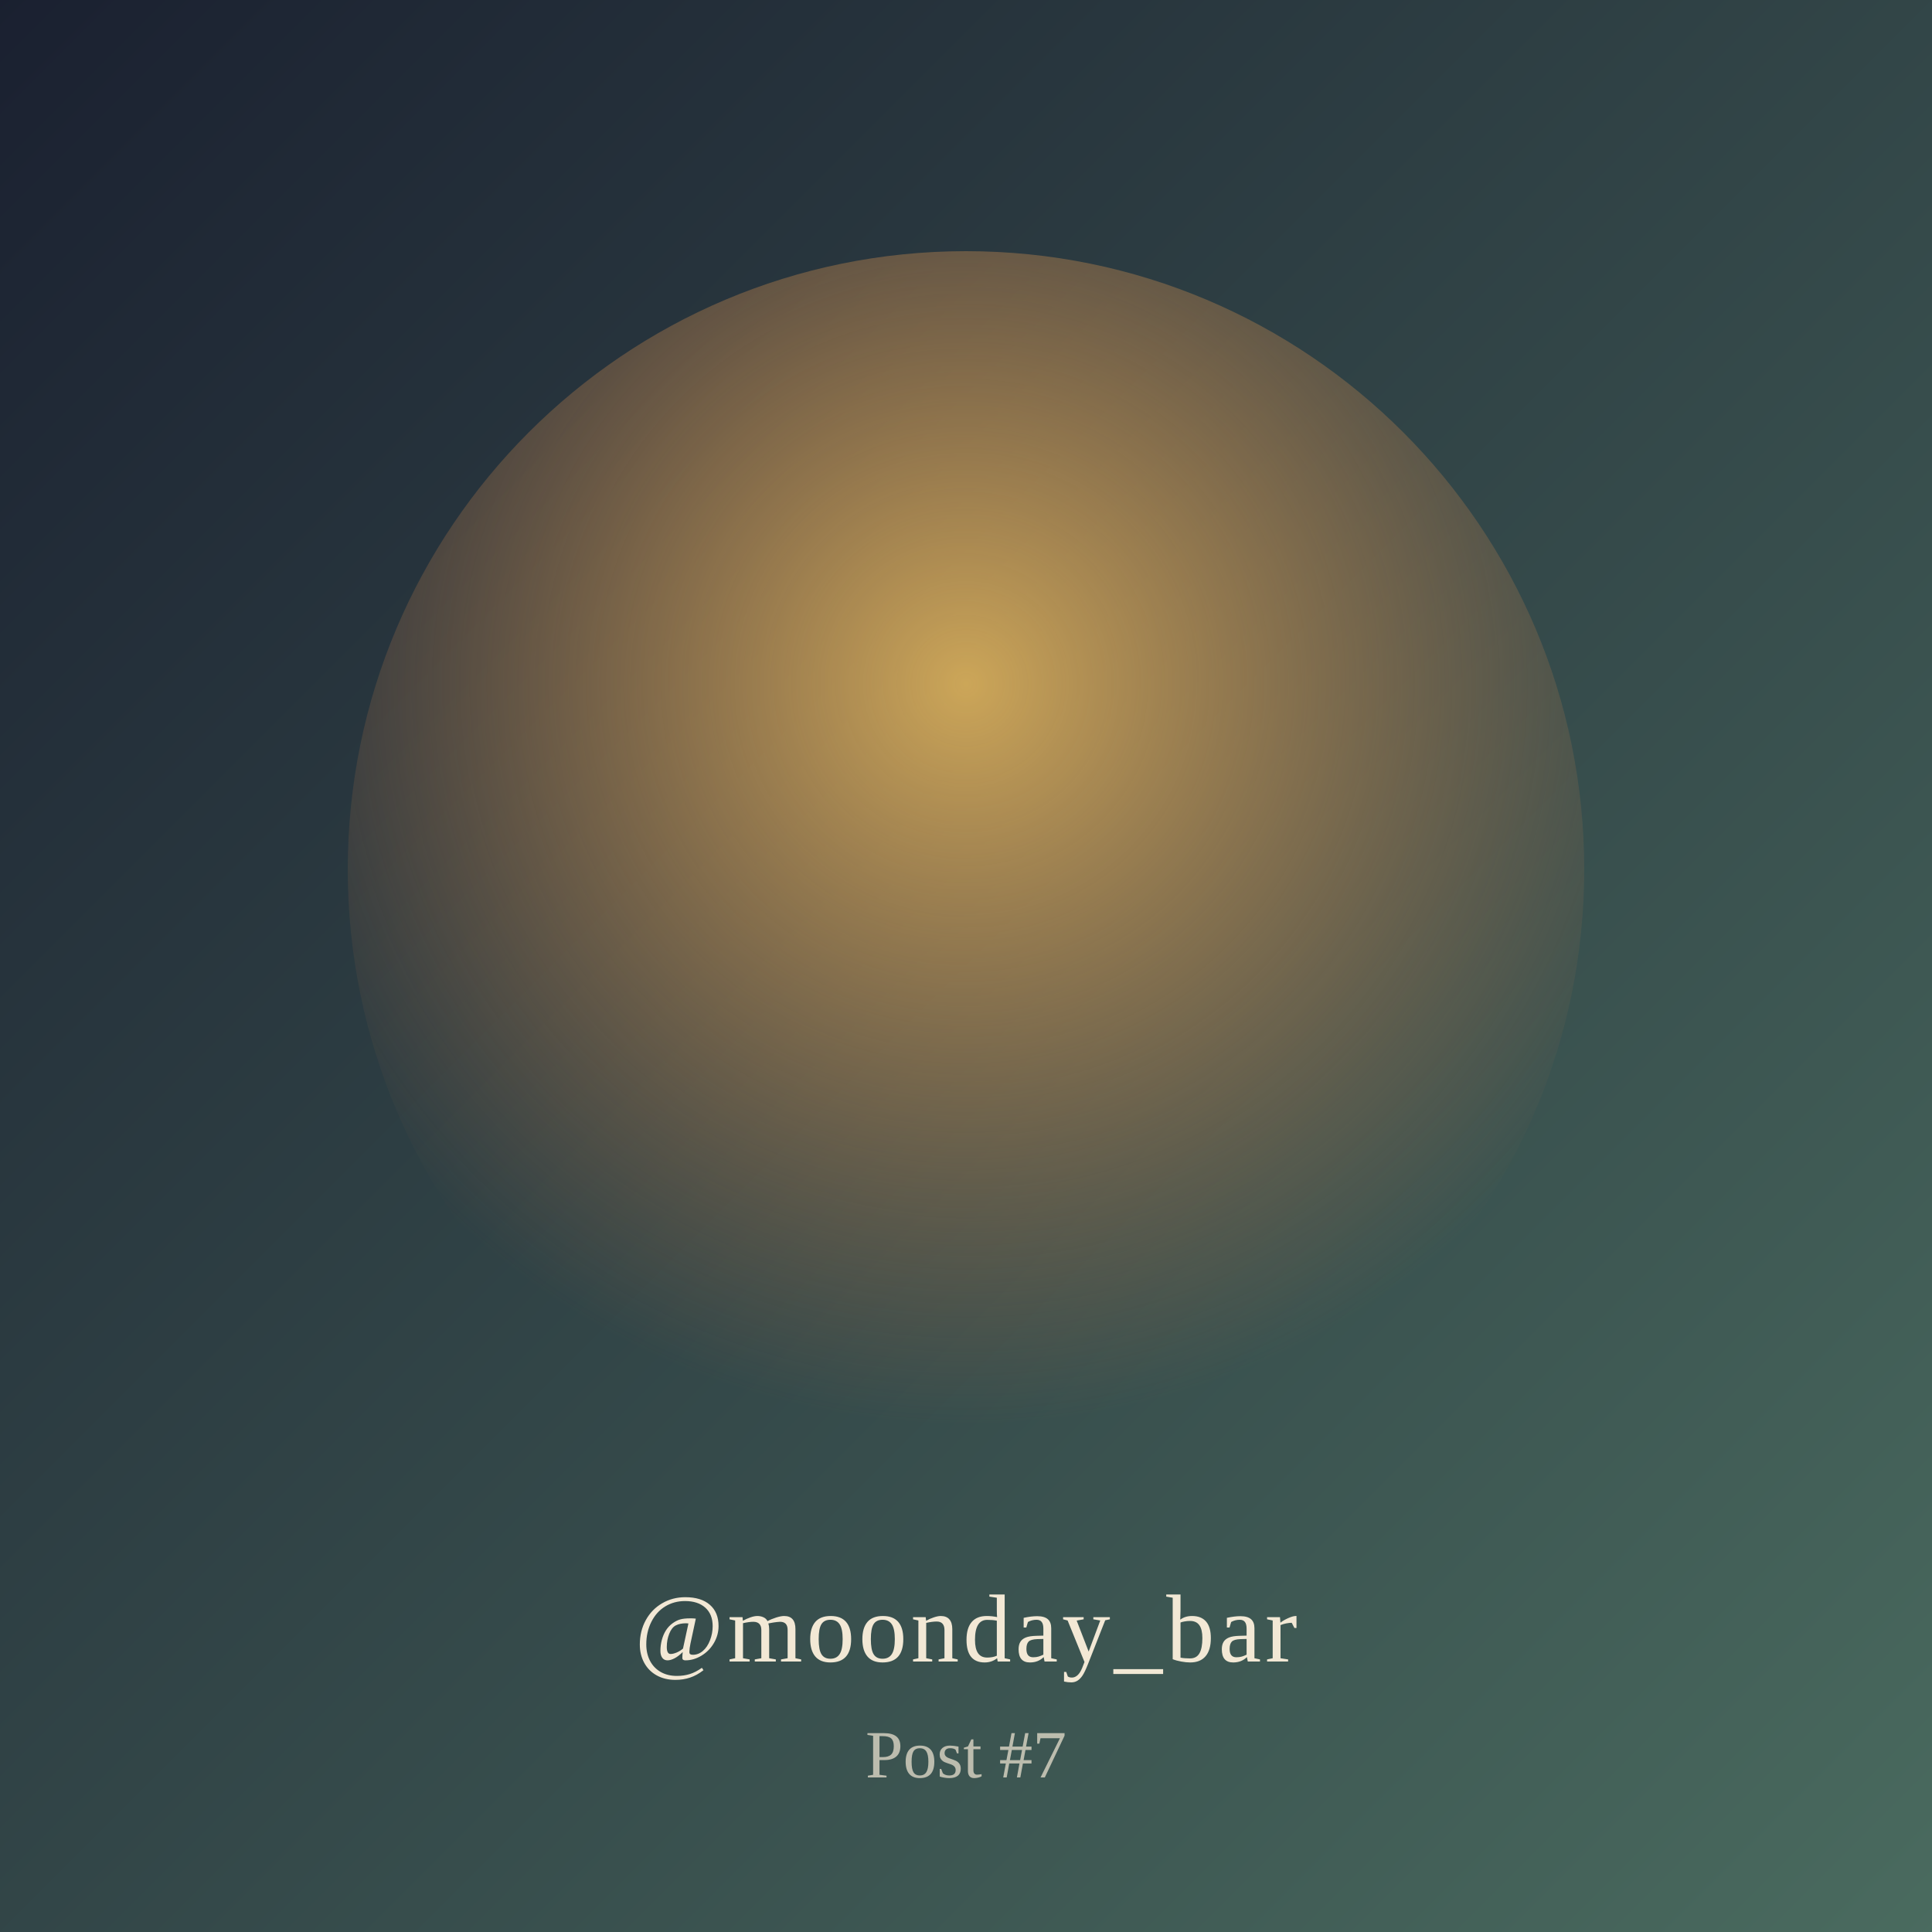
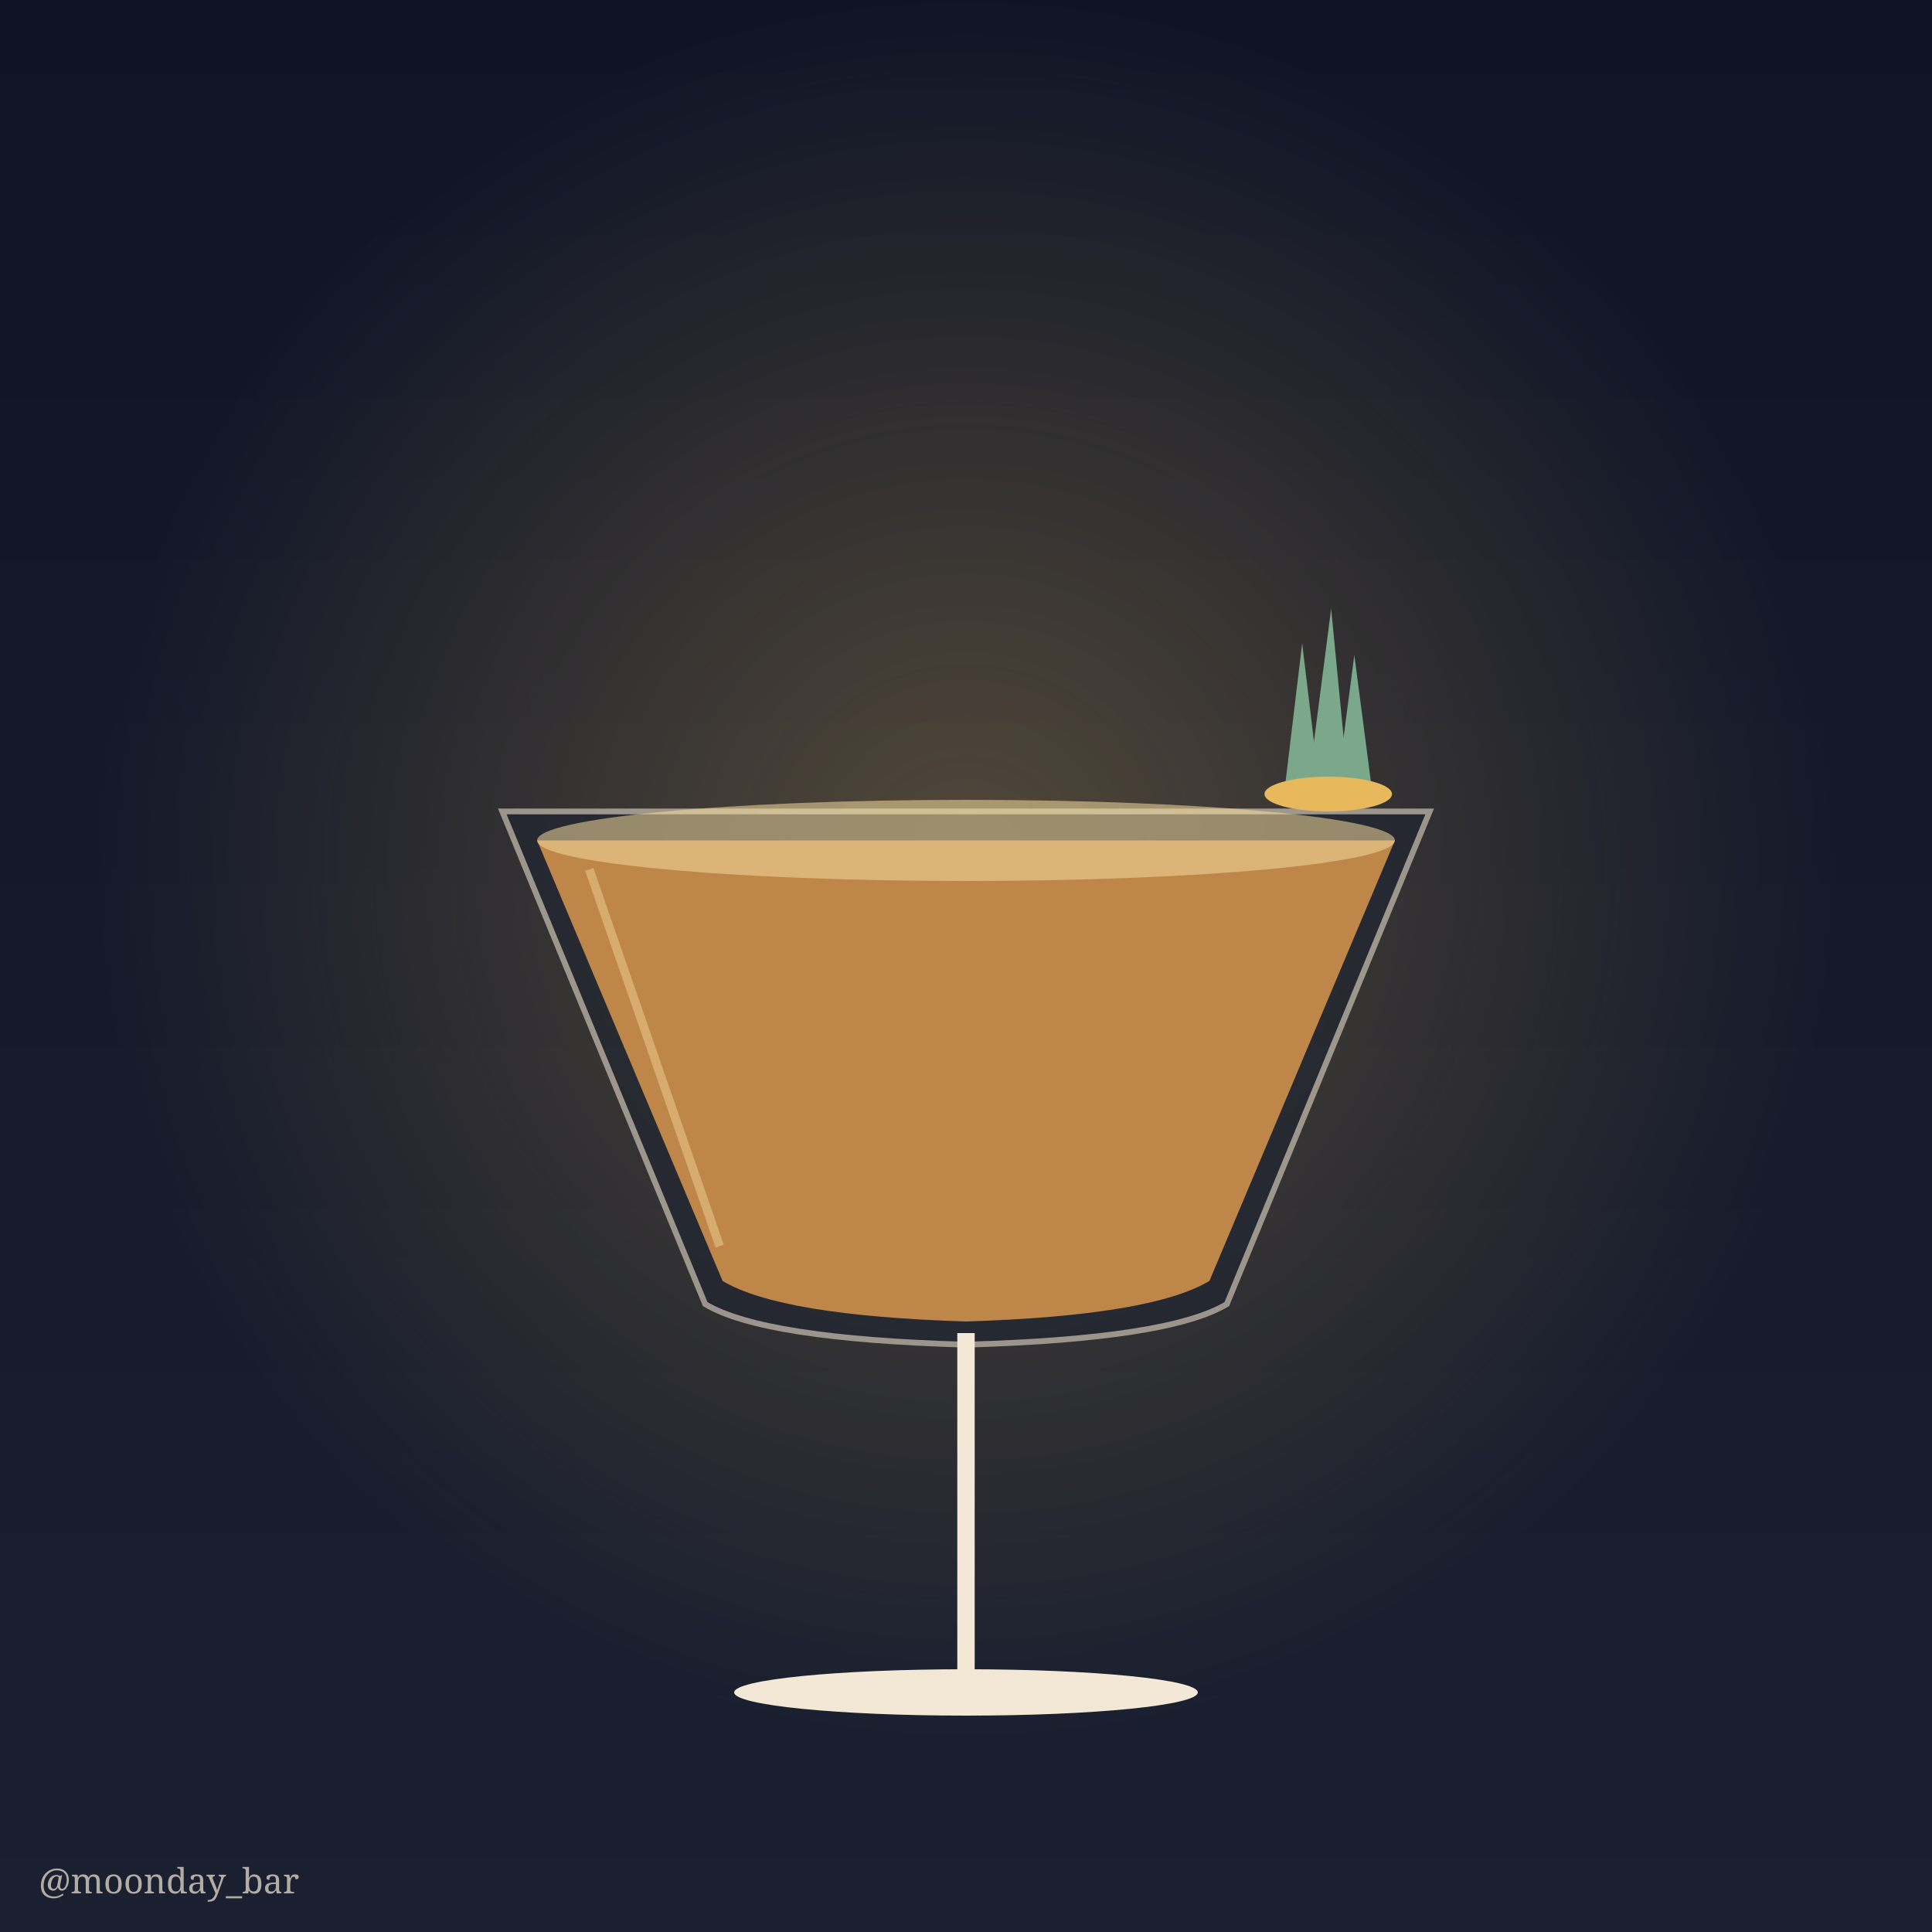
- <svg xmlns="http://www.w3.org/2000/svg" viewBox="0 0 1000 1000" preserveAspectRatio="xMidYMid slice" role="img" aria-label="Post #7">
+ <svg xmlns="http://www.w3.org/2000/svg" viewBox="0 0 1000 1000" preserveAspectRatio="xMidYMid slice" role="img" aria-label="オールドファッションド">
  <defs>
-     <linearGradient id="g1g88iyn" x1="0" y1="0" x2="1" y2="1">
-       <stop offset="0%" stop-color="#1A2030" />
-       <stop offset="100%" stop-color="#4A6B5F" />
+     <linearGradient id="n6_bg" x1="0" y1="0" x2="0" y2="1">
+       <stop offset="0%" stop-color="#0E1426" />
+       <stop offset="100%" stop-color="#1A2030" />
    </linearGradient>
-     <radialGradient id="g2fbir67" cx="50%" cy="35%" r="60%">
-       <stop offset="0%" stop-color="#E8B85C" stop-opacity="0.85" />
-       <stop offset="100%" stop-color="#D17B4A" stop-opacity="0.0" />
-     </radialGradient>
  </defs>
-   <rect width="1000" height="1000" fill="url(#g1g88iyn)" />
-   <circle cx="500" cy="450" r="320" fill="url(#g2fbir67)" />
-   <g fill="#F2E8D5" font-family="Georgia, 'Times New Roman', serif">
-     <text x="50%" y="860" text-anchor="middle" font-size="50" letter-spacing="2">@moonday_bar</text>
-     <text x="50%" y="920" text-anchor="middle" font-size="35" opacity="0.7">Post #7</text>
+   <rect width="1000" height="1000" fill="url(#n6_bg)" />
+   <radialGradient id="n6_g">
+     <stop offset="0%" stop-color="#E8B85C" stop-opacity="0.3" />
+     <stop offset="100%" stop-color="#E8B85C" stop-opacity="0" />
+   </radialGradient>
+   <circle cx="500" cy="450" r="450" fill="url(#n6_g)" />
+   <g transform="translate(500,600) scale(1.5)">
+     <path d="M -160 -120 L 160 -120 L 90 50 Q 70 62 0 64 Q -70 62 -90 50 Z" fill="#1A2030" stroke="#F2E8D5" stroke-width="2" opacity="0.55" />
+     <path d="M -148 -110 L 148 -110 L 84 42 Q 64 54 0 56 Q -64 54 -84 42 Z" fill="#C68A4A" opacity="0.95" />
+     <ellipse cx="0" cy="-110" rx="148" ry="14" fill="#F4DA9C" opacity="0.55" />
+     <path d="M -130 -100 L -85 30" stroke="#F4DA9C" stroke-width="3" opacity="0.45" />
+     <g transform="translate(110,-128)">
+       <path d="M 0 0 L 6 -50 L 12 0 Z" fill="#7BA88B" />
+       <path d="M 8 0 L 16 -62 L 22 0 Z" fill="#7BA88B" />
+       <path d="M 18 0 L 24 -46 L 30 0 Z" fill="#7BA88B" />
+       <ellipse cx="15" cy="2" rx="22" ry="6" fill="#E8B85C" />
+     </g>
+     <rect x="-3" y="60" width="6" height="120" fill="#F2E8D5" />
+     <ellipse cx="0" cy="184" rx="80" ry="8" fill="#F2E8D5" />
  </g>
+   <text x="20" y="980" fill="#F2E8D5" font-family="Georgia, serif" font-size="18" opacity="0.7">@moonday_bar</text>
</svg>
